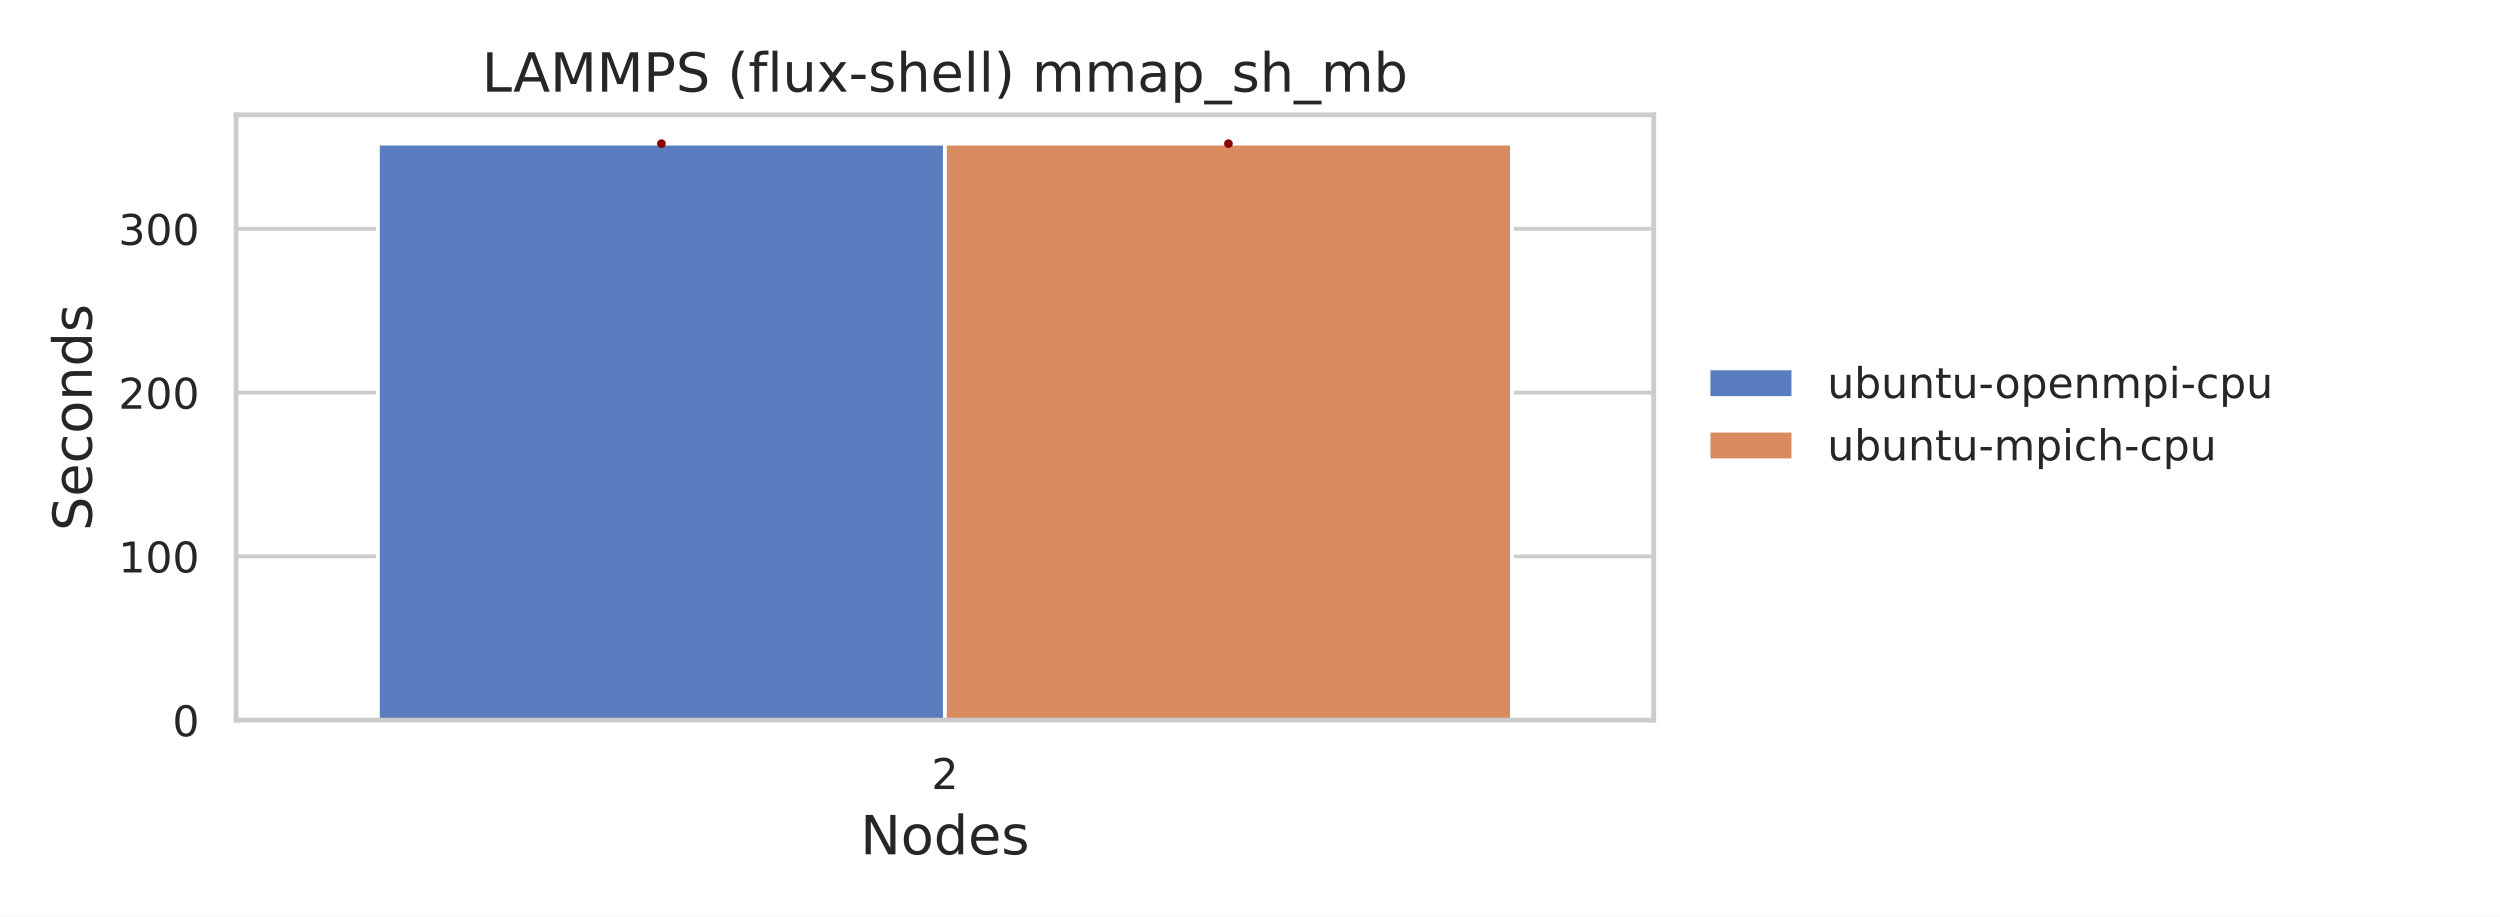
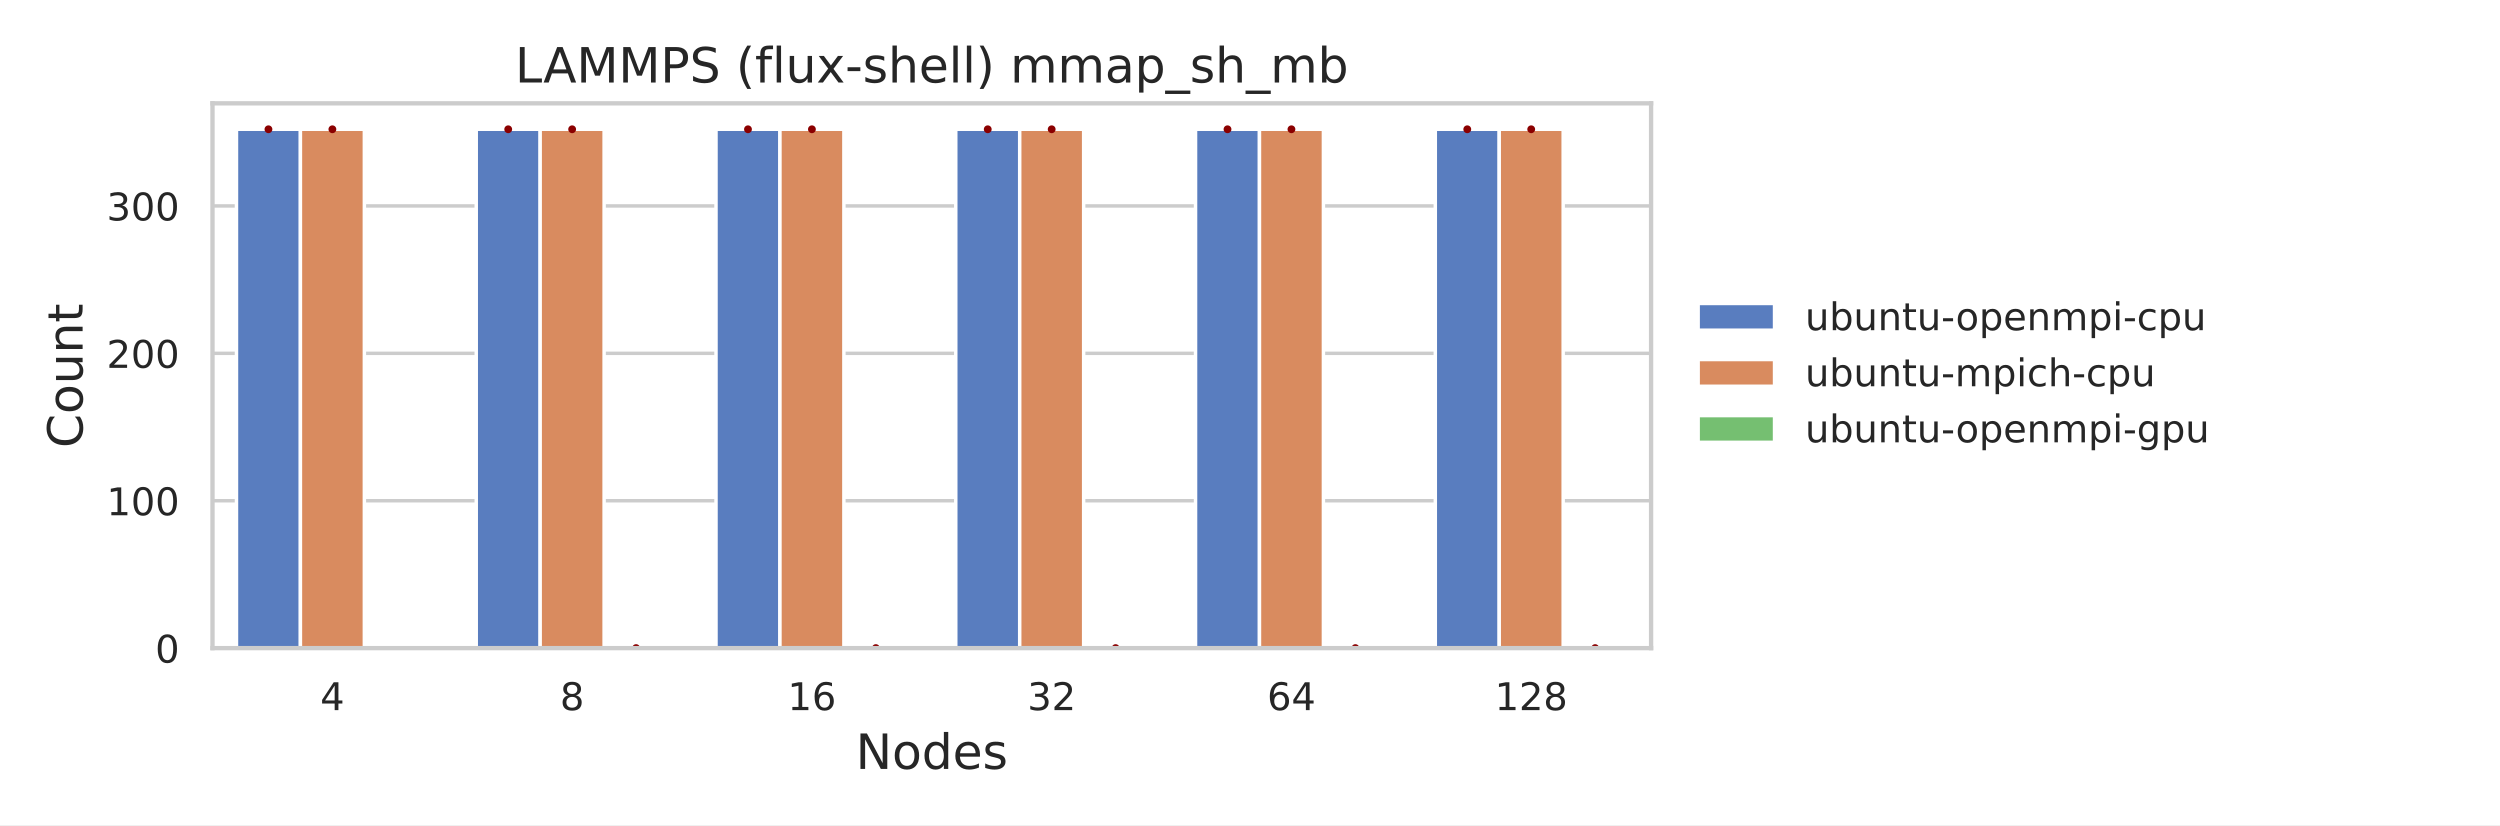
- <svg xmlns="http://www.w3.org/2000/svg" xmlns:xlink="http://www.w3.org/1999/xlink" width="648pt" height="237.6pt" viewBox="0 0 648 237.6" version="1.1">
+ <svg xmlns="http://www.w3.org/2000/svg" xmlns:xlink="http://www.w3.org/1999/xlink" width="720pt" height="237.6pt" viewBox="0 0 720 237.6" version="1.1">
  <defs>
    <style type="text/css">*{stroke-linejoin: round; stroke-linecap: butt}</style>
  </defs>
  <g id="figure_1">
    <g id="patch_1">
-       <path d="M 0 237.6  L 648 237.6  L 648 0  L 0 0  z " style="fill: #ffffff" />
+       <path d="M 0 237.6  L 720 237.6  L 720 0  L 0 0  z " style="fill: #ffffff" />
    </g>
    <g id="axes_1">
      <g id="patch_2">
-         <path d="M 61.2 186.66  L 428.641 186.66  L 428.641 29.76  L 61.2 29.76  z " style="fill: #ffffff" />
+         <path d="M 61.2 186.66  L 475.514 186.66  L 475.514 29.76  L 61.2 29.76  z " style="fill: #ffffff" />
      </g>
      <g id="matplotlib.axis_1">
        <g id="xtick_1">
          <g id="text_1">
-             <g style="fill: #262626" transform="translate(241.4212 204.5183) scale(0.11 -0.11)">
+             <g style="fill: #262626" transform="translate(92.22679 204.5183) scale(0.11 -0.11)">
              <defs>
+                 <path id="DejaVuSans-34" d="M 2419 4116  L 825 1625  L 2419 1625  L 2419 4116  z M 2253 4666  L 3047 4666  L 3047 1625  L 3713 1625  L 3713 1100  L 3047 1100  L 3047 0  L 2419 0  L 2419 1100  L 313 1100  L 313 1709  L 2253 4666  z " transform="scale(0.015625)" />
+               </defs>
+               <use xlink:href="#DejaVuSans-34" />
+             </g>
+           </g>
+         </g>
+         <g id="xtick_2">
+           <g id="text_2">
+             <g style="fill: #262626" transform="translate(161.2791 204.5183) scale(0.11 -0.11)">
+               <defs>
+                 <path id="DejaVuSans-38" d="M 2034 2216  Q 1584 2216 1326 1975  Q 1069 1734 1069 1313  Q 1069 891 1326 650  Q 1584 409 2034 409  Q 2484 409 2743 651  Q 3003 894 3003 1313  Q 3003 1734 2745 1975  Q 2488 2216 2034 2216  z M 1403 2484  Q 997 2584 770 2862  Q 544 3141 544 3541  Q 544 4100 942 4425  Q 1341 4750 2034 4750  Q 2731 4750 3128 4425  Q 3525 4100 3525 3541  Q 3525 3141 3298 2862  Q 3072 2584 2669 2484  Q 3125 2378 3379 2068  Q 3634 1759 3634 1313  Q 3634 634 3220 271  Q 2806 -91 2034 -91  Q 1263 -91 848 271  Q 434 634 434 1313  Q 434 1759 690 2068  Q 947 2378 1403 2484  z M 1172 3481  Q 1172 3119 1398 2916  Q 1625 2713 2034 2713  Q 2441 2713 2670 2916  Q 2900 3119 2900 3481  Q 2900 3844 2670 4047  Q 2441 4250 2034 4250  Q 1625 4250 1398 4047  Q 1172 3844 1172 3481  z " transform="scale(0.015625)" />
+               </defs>
+               <use xlink:href="#DejaVuSans-38" />
+             </g>
+           </g>
+         </g>
+         <g id="xtick_3">
+           <g id="text_3">
+             <g style="fill: #262626" transform="translate(226.8321 204.5183) scale(0.11 -0.11)">
+               <defs>
+                 <path id="DejaVuSans-31" d="M 794 531  L 1825 531  L 1825 4091  L 703 3866  L 703 4441  L 1819 4666  L 2450 4666  L 2450 531  L 3481 531  L 3481 0  L 794 0  L 794 531  z " transform="scale(0.015625)" />
+                 <path id="DejaVuSans-36" d="M 2113 2584  Q 1688 2584 1439 2293  Q 1191 2003 1191 1497  Q 1191 994 1439 701  Q 1688 409 2113 409  Q 2538 409 2786 701  Q 3034 994 3034 1497  Q 3034 2003 2786 2293  Q 2538 2584 2113 2584  z M 3366 4563  L 3366 3988  Q 3128 4100 2886 4159  Q 2644 4219 2406 4219  Q 1781 4219 1451 3797  Q 1122 3375 1075 2522  Q 1259 2794 1537 2939  Q 1816 3084 2150 3084  Q 2853 3084 3261 2657  Q 3669 2231 3669 1497  Q 3669 778 3244 343  Q 2819 -91 2113 -91  Q 1303 -91 875 529  Q 447 1150 447 2328  Q 447 3434 972 4092  Q 1497 4750 2381 4750  Q 2619 4750 2861 4703  Q 3103 4656 3366 4563  z " transform="scale(0.015625)" />
+               </defs>
+               <use xlink:href="#DejaVuSans-31" />
+               <use xlink:href="#DejaVuSans-36" x="63.623" />
+             </g>
+           </g>
+         </g>
+         <g id="xtick_4">
+           <g id="text_4">
+             <g style="fill: #262626" transform="translate(295.8844 204.5183) scale(0.11 -0.11)">
+               <defs>
+                 <path id="DejaVuSans-33" d="M 2597 2516  Q 3050 2419 3304 2112  Q 3559 1806 3559 1356  Q 3559 666 3084 287  Q 2609 -91 1734 -91  Q 1441 -91 1130 -33  Q 819 25 488 141  L 488 750  Q 750 597 1062 519  Q 1375 441 1716 441  Q 2309 441 2620 675  Q 2931 909 2931 1356  Q 2931 1769 2642 2001  Q 2353 2234 1838 2234  L 1294 2234  L 1294 2753  L 1863 2753  Q 2328 2753 2575 2939  Q 2822 3125 2822 3475  Q 2822 3834 2567 4026  Q 2313 4219 1838 4219  Q 1578 4219 1281 4162  Q 984 4106 628 3988  L 628 4550  Q 988 4650 1302 4700  Q 1616 4750 1894 4750  Q 2613 4750 3031 4423  Q 3450 4097 3450 3541  Q 3450 3153 3228 2886  Q 3006 2619 2597 2516  z " transform="scale(0.015625)" />
                <path id="DejaVuSans-32" d="M 1228 531  L 3431 531  L 3431 0  L 469 0  L 469 531  Q 828 903 1448 1529  Q 2069 2156 2228 2338  Q 2531 2678 2651 2914  Q 2772 3150 2772 3378  Q 2772 3750 2511 3984  Q 2250 4219 1831 4219  Q 1534 4219 1204 4116  Q 875 4013 500 3803  L 500 4441  Q 881 4594 1212 4672  Q 1544 4750 1819 4750  Q 2544 4750 2975 4387  Q 3406 4025 3406 3419  Q 3406 3131 3298 2873  Q 3191 2616 2906 2266  Q 2828 2175 2409 1742  Q 1991 1309 1228 531  z " transform="scale(0.015625)" />
              </defs>
-               <use xlink:href="#DejaVuSans-32" />
-             </g>
-           </g>
-         </g>
-         <g id="text_2">
-           <g style="fill: #262626" transform="translate(223.0029 221.4437) scale(0.14 -0.14)">
+               <use xlink:href="#DejaVuSans-33" />
+               <use xlink:href="#DejaVuSans-32" x="63.623" />
+             </g>
+           </g>
+         </g>
+         <g id="xtick_5">
+           <g id="text_5">
+             <g style="fill: #262626" transform="translate(364.9367 204.5183) scale(0.11 -0.11)">
+               <use xlink:href="#DejaVuSans-36" />
+               <use xlink:href="#DejaVuSans-34" x="63.623" />
+             </g>
+           </g>
+         </g>
+         <g id="xtick_6">
+           <g id="text_6">
+             <g style="fill: #262626" transform="translate(430.4897 204.5183) scale(0.11 -0.11)">
+               <use xlink:href="#DejaVuSans-31" />
+               <use xlink:href="#DejaVuSans-32" x="63.623" />
+               <use xlink:href="#DejaVuSans-38" x="127.246" />
+             </g>
+           </g>
+         </g>
+         <g id="text_7">
+           <g style="fill: #262626" transform="translate(246.4393 221.4437) scale(0.14 -0.14)">
            <defs>
              <path id="DejaVuSans-4e" d="M 628 4666  L 1478 4666  L 3547 763  L 3547 4666  L 4159 4666  L 4159 0  L 3309 0  L 1241 3903  L 1241 0  L 628 0  L 628 4666  z " transform="scale(0.015625)" />
              <path id="DejaVuSans-6f" d="M 1959 3097  Q 1497 3097 1228 2736  Q 959 2375 959 1747  Q 959 1119 1226 758  Q 1494 397 1959 397  Q 2419 397 2687 759  Q 2956 1122 2956 1747  Q 2956 2369 2687 2733  Q 2419 3097 1959 3097  z M 1959 3584  Q 2709 3584 3137 3096  Q 3566 2609 3566 1747  Q 3566 888 3137 398  Q 2709 -91 1959 -91  Q 1206 -91 779 398  Q 353 888 353 1747  Q 353 2609 779 3096  Q 1206 3584 1959 3584  z " transform="scale(0.015625)" />
              <path id="DejaVuSans-64" d="M 2906 2969  L 2906 4863  L 3481 4863  L 3481 0  L 2906 0  L 2906 525  Q 2725 213 2448 61  Q 2172 -91 1784 -91  Q 1150 -91 751 415  Q 353 922 353 1747  Q 353 2572 751 3078  Q 1150 3584 1784 3584  Q 2172 3584 2448 3432  Q 2725 3281 2906 2969  z M 947 1747  Q 947 1113 1208 752  Q 1469 391 1925 391  Q 2381 391 2643 752  Q 2906 1113 2906 1747  Q 2906 2381 2643 2742  Q 2381 3103 1925 3103  Q 1469 3103 1208 2742  Q 947 2381 947 1747  z " transform="scale(0.015625)" />
              <path id="DejaVuSans-65" d="M 3597 1894  L 3597 1613  L 953 1613  Q 991 1019 1311 708  Q 1631 397 2203 397  Q 2534 397 2845 478  Q 3156 559 3463 722  L 3463 178  Q 3153 47 2828 -22  Q 2503 -91 2169 -91  Q 1331 -91 842 396  Q 353 884 353 1716  Q 353 2575 817 3079  Q 1281 3584 2069 3584  Q 2775 3584 3186 3129  Q 3597 2675 3597 1894  z M 3022 2063  Q 3016 2534 2758 2815  Q 2500 3097 2075 3097  Q 1594 3097 1305 2825  Q 1016 2553 972 2059  L 3022 2063  z " transform="scale(0.015625)" />
              <path id="DejaVuSans-73" d="M 2834 3397  L 2834 2853  Q 2591 2978 2328 3040  Q 2066 3103 1784 3103  Q 1356 3103 1142 2972  Q 928 2841 928 2578  Q 928 2378 1081 2264  Q 1234 2150 1697 2047  L 1894 2003  Q 2506 1872 2764 1633  Q 3022 1394 3022 966  Q 3022 478 2636 193  Q 2250 -91 1575 -91  Q 1294 -91 989 -36  Q 684 19 347 128  L 347 722  Q 666 556 975 473  Q 1284 391 1588 391  Q 1994 391 2212 530  Q 2431 669 2431 922  Q 2431 1156 2273 1281  Q 2116 1406 1581 1522  L 1381 1569  Q 847 1681 609 1914  Q 372 2147 372 2553  Q 372 3047 722 3315  Q 1072 3584 1716 3584  Q 2034 3584 2315 3537  Q 2597 3491 2834 3397  z " transform="scale(0.015625)" />
            </defs>
            <use xlink:href="#DejaVuSans-4e" />
            <use xlink:href="#DejaVuSans-6f" x="74.805" />
            <use xlink:href="#DejaVuSans-64" x="135.986" />
            <use xlink:href="#DejaVuSans-65" x="199.463" />
            <use xlink:href="#DejaVuSans-73" x="260.986" />
          </g>
        </g>
      </g>
      <g id="matplotlib.axis_2">
        <g id="ytick_1">
          <g id="line2d_1">
-             <path d="M 61.2 186.66  L 428.641 186.66  " clip-path="url(#p5daac4e03b)" style="fill: none; stroke: #cccccc; stroke-linecap: round" />
-           </g>
-           <g id="text_3">
+             <path d="M 61.2 186.66  L 475.514 186.66  " clip-path="url(#p88eacda212)" style="fill: none; stroke: #cccccc; stroke-linecap: round" />
+           </g>
+           <g id="text_8">
            <g style="fill: #262626" transform="translate(44.70125 190.8391) scale(0.11 -0.11)">
              <defs>
                <path id="DejaVuSans-30" d="M 2034 4250  Q 1547 4250 1301 3770  Q 1056 3291 1056 2328  Q 1056 1369 1301 889  Q 1547 409 2034 409  Q 2525 409 2770 889  Q 3016 1369 3016 2328  Q 3016 3291 2770 3770  Q 2525 4250 2034 4250  z M 2034 4750  Q 2819 4750 3233 4129  Q 3647 3509 3647 2328  Q 3647 1150 3233 529  Q 2819 -91 2034 -91  Q 1250 -91 836 529  Q 422 1150 422 2328  Q 422 3509 836 4129  Q 1250 4750 2034 4750  z " transform="scale(0.015625)" />
              </defs>
              <use xlink:href="#DejaVuSans-30" />
            </g>
          </g>
        </g>
        <g id="ytick_2">
          <g id="line2d_2">
-             <path d="M 61.2 144.209  L 428.641 144.209  " clip-path="url(#p5daac4e03b)" style="fill: none; stroke: #cccccc; stroke-linecap: round" />
-           </g>
-           <g id="text_4">
+             <path d="M 61.2 144.209  L 475.514 144.209  " clip-path="url(#p88eacda212)" style="fill: none; stroke: #cccccc; stroke-linecap: round" />
+           </g>
+           <g id="text_9">
            <g style="fill: #262626" transform="translate(30.70375 148.3879) scale(0.11 -0.11)">
-               <defs>
-                 <path id="DejaVuSans-31" d="M 794 531  L 1825 531  L 1825 4091  L 703 3866  L 703 4441  L 1819 4666  L 2450 4666  L 2450 531  L 3481 531  L 3481 0  L 794 0  L 794 531  z " transform="scale(0.015625)" />
-               </defs>
              <use xlink:href="#DejaVuSans-31" />
              <use xlink:href="#DejaVuSans-30" x="63.623" />
              <use xlink:href="#DejaVuSans-30" x="127.246" />
            </g>
          </g>
        </g>
        <g id="ytick_3">
          <g id="line2d_3">
-             <path d="M 61.2 101.758  L 428.641 101.758  " clip-path="url(#p5daac4e03b)" style="fill: none; stroke: #cccccc; stroke-linecap: round" />
-           </g>
-           <g id="text_5">
+             <path d="M 61.2 101.758  L 475.514 101.758  " clip-path="url(#p88eacda212)" style="fill: none; stroke: #cccccc; stroke-linecap: round" />
+           </g>
+           <g id="text_10">
            <g style="fill: #262626" transform="translate(30.70375 105.9367) scale(0.11 -0.11)">
              <use xlink:href="#DejaVuSans-32" />
              <use xlink:href="#DejaVuSans-30" x="63.623" />
              <use xlink:href="#DejaVuSans-30" x="127.246" />
            </g>
          </g>
        </g>
        <g id="ytick_4">
          <g id="line2d_4">
-             <path d="M 61.2 59.306  L 428.641 59.306  " clip-path="url(#p5daac4e03b)" style="fill: none; stroke: #cccccc; stroke-linecap: round" />
-           </g>
-           <g id="text_6">
+             <path d="M 61.2 59.306  L 475.514 59.306  " clip-path="url(#p88eacda212)" style="fill: none; stroke: #cccccc; stroke-linecap: round" />
+           </g>
+           <g id="text_11">
            <g style="fill: #262626" transform="translate(30.70375 63.48549) scale(0.11 -0.11)">
-               <defs>
-                 <path id="DejaVuSans-33" d="M 2597 2516  Q 3050 2419 3304 2112  Q 3559 1806 3559 1356  Q 3559 666 3084 287  Q 2609 -91 1734 -91  Q 1441 -91 1130 -33  Q 819 25 488 141  L 488 750  Q 750 597 1062 519  Q 1375 441 1716 441  Q 2309 441 2620 675  Q 2931 909 2931 1356  Q 2931 1769 2642 2001  Q 2353 2234 1838 2234  L 1294 2234  L 1294 2753  L 1863 2753  Q 2328 2753 2575 2939  Q 2822 3125 2822 3475  Q 2822 3834 2567 4026  Q 2313 4219 1838 4219  Q 1578 4219 1281 4162  Q 984 4106 628 3988  L 628 4550  Q 988 4650 1302 4700  Q 1616 4750 1894 4750  Q 2613 4750 3031 4423  Q 3450 4097 3450 3541  Q 3450 3153 3228 2886  Q 3006 2619 2597 2516  z " transform="scale(0.015625)" />
-               </defs>
              <use xlink:href="#DejaVuSans-33" />
              <use xlink:href="#DejaVuSans-30" x="63.623" />
              <use xlink:href="#DejaVuSans-30" x="127.246" />
            </g>
          </g>
        </g>
-         <g id="text_7">
-           <g style="fill: #262626" transform="translate(23.79219 137.6198) rotate(-90) scale(0.14 -0.14)">
+         <g id="text_12">
+           <g style="fill: #262626" transform="translate(23.79219 128.9978) rotate(-90) scale(0.14 -0.14)">
            <defs>
-               <path id="DejaVuSans-53" d="M 3425 4513  L 3425 3897  Q 3066 4069 2747 4153  Q 2428 4238 2131 4238  Q 1616 4238 1336 4038  Q 1056 3838 1056 3469  Q 1056 3159 1242 3001  Q 1428 2844 1947 2747  L 2328 2669  Q 3034 2534 3370 2195  Q 3706 1856 3706 1288  Q 3706 609 3251 259  Q 2797 -91 1919 -91  Q 1588 -91 1214 -16  Q 841 59 441 206  L 441 856  Q 825 641 1194 531  Q 1563 422 1919 422  Q 2459 422 2753 634  Q 3047 847 3047 1241  Q 3047 1584 2836 1778  Q 2625 1972 2144 2069  L 1759 2144  Q 1053 2284 737 2584  Q 422 2884 422 3419  Q 422 4038 858 4394  Q 1294 4750 2059 4750  Q 2388 4750 2728 4690  Q 3069 4631 3425 4513  z " transform="scale(0.015625)" />
-               <path id="DejaVuSans-63" d="M 3122 3366  L 3122 2828  Q 2878 2963 2633 3030  Q 2388 3097 2138 3097  Q 1578 3097 1268 2742  Q 959 2388 959 1747  Q 959 1106 1268 751  Q 1578 397 2138 397  Q 2388 397 2633 464  Q 2878 531 3122 666  L 3122 134  Q 2881 22 2623 -34  Q 2366 -91 2075 -91  Q 1284 -91 818 406  Q 353 903 353 1747  Q 353 2603 823 3093  Q 1294 3584 2113 3584  Q 2378 3584 2631 3529  Q 2884 3475 3122 3366  z " transform="scale(0.015625)" />
+               <path id="DejaVuSans-43" d="M 4122 4306  L 4122 3641  Q 3803 3938 3442 4084  Q 3081 4231 2675 4231  Q 1875 4231 1450 3742  Q 1025 3253 1025 2328  Q 1025 1406 1450 917  Q 1875 428 2675 428  Q 3081 428 3442 575  Q 3803 722 4122 1019  L 4122 359  Q 3791 134 3420 21  Q 3050 -91 2638 -91  Q 1578 -91 968 557  Q 359 1206 359 2328  Q 359 3453 968 4101  Q 1578 4750 2638 4750  Q 3056 4750 3426 4639  Q 3797 4528 4122 4306  z " transform="scale(0.015625)" />
+               <path id="DejaVuSans-75" d="M 544 1381  L 544 3500  L 1119 3500  L 1119 1403  Q 1119 906 1312 657  Q 1506 409 1894 409  Q 2359 409 2629 706  Q 2900 1003 2900 1516  L 2900 3500  L 3475 3500  L 3475 0  L 2900 0  L 2900 538  Q 2691 219 2414 64  Q 2138 -91 1772 -91  Q 1169 -91 856 284  Q 544 659 544 1381  z M 1991 3584  L 1991 3584  z " transform="scale(0.015625)" />
              <path id="DejaVuSans-6e" d="M 3513 2113  L 3513 0  L 2938 0  L 2938 2094  Q 2938 2591 2744 2837  Q 2550 3084 2163 3084  Q 1697 3084 1428 2787  Q 1159 2491 1159 1978  L 1159 0  L 581 0  L 581 3500  L 1159 3500  L 1159 2956  Q 1366 3272 1645 3428  Q 1925 3584 2291 3584  Q 2894 3584 3203 3211  Q 3513 2838 3513 2113  z " transform="scale(0.015625)" />
+               <path id="DejaVuSans-74" d="M 1172 4494  L 1172 3500  L 2356 3500  L 2356 3053  L 1172 3053  L 1172 1153  Q 1172 725 1289 603  Q 1406 481 1766 481  L 2356 481  L 2356 0  L 1766 0  Q 1100 0 847 248  Q 594 497 594 1153  L 594 3053  L 172 3053  L 172 3500  L 594 3500  L 594 4494  L 1172 4494  z " transform="scale(0.015625)" />
            </defs>
-             <use xlink:href="#DejaVuSans-53" />
-             <use xlink:href="#DejaVuSans-65" x="63.477" />
-             <use xlink:href="#DejaVuSans-63" x="125" />
-             <use xlink:href="#DejaVuSans-6f" x="179.98" />
-             <use xlink:href="#DejaVuSans-6e" x="241.162" />
-             <use xlink:href="#DejaVuSans-64" x="304.541" />
-             <use xlink:href="#DejaVuSans-73" x="368.018" />
+             <use xlink:href="#DejaVuSans-43" />
+             <use xlink:href="#DejaVuSans-6f" x="69.824" />
+             <use xlink:href="#DejaVuSans-75" x="131.006" />
+             <use xlink:href="#DejaVuSans-6e" x="194.385" />
+             <use xlink:href="#DejaVuSans-74" x="257.764" />
          </g>
        </g>
      </g>
      <g id="patch_3">
-         <path d="M 97.944 186.66  L 244.921 186.66  L 244.921 37.231  L 97.944 37.231  z " clip-path="url(#p5daac4e03b)" style="fill: #597dbf; stroke: #ffffff; stroke-linejoin: miter" />
+         <path d="M 68.105 186.66  L 86.519 186.66  L 86.519 37.231  L 68.105 37.231  z " clip-path="url(#p88eacda212)" style="fill: #597dbf; stroke: #ffffff; stroke-linejoin: miter" />
      </g>
      <g id="patch_4">
-         <path d="M 244.921 186.66  L 391.897 186.66  L 391.897 37.231  L 244.921 37.231  z " clip-path="url(#p5daac4e03b)" style="fill: #d98b5f; stroke: #ffffff; stroke-linejoin: miter" />
+         <path d="M 137.158 186.66  L 155.572 186.66  L 155.572 37.231  L 137.158 37.231  z " clip-path="url(#p88eacda212)" style="fill: #597dbf; stroke: #ffffff; stroke-linejoin: miter" />
      </g>
      <g id="patch_5">
-         <path d="M 244.921 186.66  L 244.921 186.66  L 244.921 186.66  L 244.921 186.66  z " clip-path="url(#p5daac4e03b)" style="fill: #597dbf; stroke: #ffffff; stroke-linejoin: miter" />
+         <path d="M 206.21 186.66  L 224.624 186.66  L 224.624 37.231  L 206.21 37.231  z " clip-path="url(#p88eacda212)" style="fill: #597dbf; stroke: #ffffff; stroke-linejoin: miter" />
      </g>
      <g id="patch_6">
-         <path d="M 244.921 186.66  L 244.921 186.66  L 244.921 186.66  L 244.921 186.66  z " clip-path="url(#p5daac4e03b)" style="fill: #d98b5f; stroke: #ffffff; stroke-linejoin: miter" />
+         <path d="M 275.262 186.66  L 293.676 186.66  L 293.676 37.231  L 275.262 37.231  z " clip-path="url(#p88eacda212)" style="fill: #597dbf; stroke: #ffffff; stroke-linejoin: miter" />
+       </g>
+       <g id="patch_7">
+         <path d="M 344.315 186.66  L 362.728 186.66  L 362.728 37.231  L 344.315 37.231  z " clip-path="url(#p88eacda212)" style="fill: #597dbf; stroke: #ffffff; stroke-linejoin: miter" />
+       </g>
+       <g id="patch_8">
+         <path d="M 413.367 186.66  L 431.781 186.66  L 431.781 37.231  L 413.367 37.231  z " clip-path="url(#p88eacda212)" style="fill: #597dbf; stroke: #ffffff; stroke-linejoin: miter" />
+       </g>
+       <g id="patch_9">
+         <path d="M 86.519 186.66  L 104.933 186.66  L 104.933 37.231  L 86.519 37.231  z " clip-path="url(#p88eacda212)" style="fill: #d98b5f; stroke: #ffffff; stroke-linejoin: miter" />
+       </g>
+       <g id="patch_10">
+         <path d="M 155.572 186.66  L 173.985 186.66  L 173.985 37.231  L 155.572 37.231  z " clip-path="url(#p88eacda212)" style="fill: #d98b5f; stroke: #ffffff; stroke-linejoin: miter" />
+       </g>
+       <g id="patch_11">
+         <path d="M 224.624 186.66  L 243.038 186.66  L 243.038 37.231  L 224.624 37.231  z " clip-path="url(#p88eacda212)" style="fill: #d98b5f; stroke: #ffffff; stroke-linejoin: miter" />
+       </g>
+       <g id="patch_12">
+         <path d="M 293.676 186.66  L 312.09 186.66  L 312.09 37.231  L 293.676 37.231  z " clip-path="url(#p88eacda212)" style="fill: #d98b5f; stroke: #ffffff; stroke-linejoin: miter" />
+       </g>
+       <g id="patch_13">
+         <path d="M 362.728 186.66  L 381.142 186.66  L 381.142 37.231  L 362.728 37.231  z " clip-path="url(#p88eacda212)" style="fill: #d98b5f; stroke: #ffffff; stroke-linejoin: miter" />
+       </g>
+       <g id="patch_14">
+         <path d="M 431.781 186.66  L 450.195 186.66  L 450.195 37.231  L 431.781 37.231  z " clip-path="url(#p88eacda212)" style="fill: #d98b5f; stroke: #ffffff; stroke-linejoin: miter" />
+       </g>
+       <g id="patch_15">
+         <path d="M 104.933 186.66  L 123.347 186.66  L 123.347 186.649  L 104.933 186.649  z " clip-path="url(#p88eacda212)" style="fill: #75bf71; stroke: #ffffff; stroke-linejoin: miter" />
+       </g>
+       <g id="patch_16">
+         <path d="M 173.985 186.66  L 192.399 186.66  L 192.399 186.649  L 173.985 186.649  z " clip-path="url(#p88eacda212)" style="fill: #75bf71; stroke: #ffffff; stroke-linejoin: miter" />
+       </g>
+       <g id="patch_17">
+         <path d="M 243.038 186.66  L 261.452 186.66  L 261.452 186.651  L 243.038 186.651  z " clip-path="url(#p88eacda212)" style="fill: #75bf71; stroke: #ffffff; stroke-linejoin: miter" />
+       </g>
+       <g id="patch_18">
+         <path d="M 312.09 186.66  L 330.504 186.66  L 330.504 186.649  L 312.09 186.649  z " clip-path="url(#p88eacda212)" style="fill: #75bf71; stroke: #ffffff; stroke-linejoin: miter" />
+       </g>
+       <g id="patch_19">
+         <path d="M 381.142 186.66  L 399.556 186.66  L 399.556 186.649  L 381.142 186.649  z " clip-path="url(#p88eacda212)" style="fill: #75bf71; stroke: #ffffff; stroke-linejoin: miter" />
+       </g>
+       <g id="patch_20">
+         <path d="M 450.195 186.66  L 468.609 186.66  L 468.609 186.649  L 450.195 186.649  z " clip-path="url(#p88eacda212)" style="fill: #75bf71; stroke: #ffffff; stroke-linejoin: miter" />
+       </g>
+       <g id="patch_21">
+         <path d="M 95.726 186.66  L 95.726 186.66  L 95.726 186.66  L 95.726 186.66  z " clip-path="url(#p88eacda212)" style="fill: #597dbf; stroke: #ffffff; stroke-linejoin: miter" />
+       </g>
+       <g id="patch_22">
+         <path d="M 95.726 186.66  L 95.726 186.66  L 95.726 186.66  L 95.726 186.66  z " clip-path="url(#p88eacda212)" style="fill: #d98b5f; stroke: #ffffff; stroke-linejoin: miter" />
+       </g>
+       <g id="patch_23">
+         <path d="M 95.726 186.66  L 95.726 186.66  L 95.726 186.66  L 95.726 186.66  z " clip-path="url(#p88eacda212)" style="fill: #75bf71; stroke: #ffffff; stroke-linejoin: miter" />
      </g>
      <g id="line2d_5">
-         <path d="M 171.432 37.231  L 171.432 37.231  " clip-path="url(#p5daac4e03b)" style="fill: none; stroke: #8b0000; stroke-width: 2.25; stroke-linecap: round" />
+         <path d="M 77.312 37.231  L 77.312 37.231  " clip-path="url(#p88eacda212)" style="fill: none; stroke: #8b0000; stroke-width: 2.25; stroke-linecap: round" />
      </g>
      <g id="line2d_6">
-         <path d="M 318.409 37.231  L 318.409 37.231  " clip-path="url(#p5daac4e03b)" style="fill: none; stroke: #8b0000; stroke-width: 2.25; stroke-linecap: round" />
-       </g>
-       <g id="patch_7">
+         <path d="M 146.365 37.231  L 146.365 37.231  " clip-path="url(#p88eacda212)" style="fill: none; stroke: #8b0000; stroke-width: 2.25; stroke-linecap: round" />
+       </g>
+       <g id="line2d_7">
+         <path d="M 215.417 37.231  L 215.417 37.231  " clip-path="url(#p88eacda212)" style="fill: none; stroke: #8b0000; stroke-width: 2.25; stroke-linecap: round" />
+       </g>
+       <g id="line2d_8">
+         <path d="M 284.469 37.231  L 284.469 37.231  " clip-path="url(#p88eacda212)" style="fill: none; stroke: #8b0000; stroke-width: 2.25; stroke-linecap: round" />
+       </g>
+       <g id="line2d_9">
+         <path d="M 353.522 37.231  L 353.522 37.231  " clip-path="url(#p88eacda212)" style="fill: none; stroke: #8b0000; stroke-width: 2.25; stroke-linecap: round" />
+       </g>
+       <g id="line2d_10">
+         <path d="M 422.574 37.231  L 422.574 37.231  " clip-path="url(#p88eacda212)" style="fill: none; stroke: #8b0000; stroke-width: 2.25; stroke-linecap: round" />
+       </g>
+       <g id="line2d_11">
+         <path d="M 95.726 37.231  L 95.726 37.231  " clip-path="url(#p88eacda212)" style="fill: none; stroke: #8b0000; stroke-width: 2.25; stroke-linecap: round" />
+       </g>
+       <g id="line2d_12">
+         <path d="M 164.778 37.231  L 164.778 37.231  " clip-path="url(#p88eacda212)" style="fill: none; stroke: #8b0000; stroke-width: 2.25; stroke-linecap: round" />
+       </g>
+       <g id="line2d_13">
+         <path d="M 233.831 37.231  L 233.831 37.231  " clip-path="url(#p88eacda212)" style="fill: none; stroke: #8b0000; stroke-width: 2.25; stroke-linecap: round" />
+       </g>
+       <g id="line2d_14">
+         <path d="M 302.883 37.231  L 302.883 37.231  " clip-path="url(#p88eacda212)" style="fill: none; stroke: #8b0000; stroke-width: 2.25; stroke-linecap: round" />
+       </g>
+       <g id="line2d_15">
+         <path d="M 371.935 37.231  L 371.935 37.231  " clip-path="url(#p88eacda212)" style="fill: none; stroke: #8b0000; stroke-width: 2.25; stroke-linecap: round" />
+       </g>
+       <g id="line2d_16">
+         <path d="M 440.988 37.231  L 440.988 37.231  " clip-path="url(#p88eacda212)" style="fill: none; stroke: #8b0000; stroke-width: 2.25; stroke-linecap: round" />
+       </g>
+       <g id="line2d_17">
+         <path clip-path="url(#p88eacda212)" style="fill: none; stroke: #8b0000; stroke-width: 2.25; stroke-linecap: round" />
+       </g>
+       <g id="line2d_18">
+         <path d="M 183.192 186.649  L 183.192 186.649  " clip-path="url(#p88eacda212)" style="fill: none; stroke: #8b0000; stroke-width: 2.25; stroke-linecap: round" />
+       </g>
+       <g id="line2d_19">
+         <path d="M 252.245 186.654  L 252.245 186.649  " clip-path="url(#p88eacda212)" style="fill: none; stroke: #8b0000; stroke-width: 2.25; stroke-linecap: round" />
+       </g>
+       <g id="line2d_20">
+         <path d="M 321.297 186.649  L 321.297 186.649  " clip-path="url(#p88eacda212)" style="fill: none; stroke: #8b0000; stroke-width: 2.25; stroke-linecap: round" />
+       </g>
+       <g id="line2d_21">
+         <path d="M 390.349 186.649  L 390.349 186.649  " clip-path="url(#p88eacda212)" style="fill: none; stroke: #8b0000; stroke-width: 2.25; stroke-linecap: round" />
+       </g>
+       <g id="line2d_22">
+         <path d="M 459.402 186.65  L 459.402 186.649  " clip-path="url(#p88eacda212)" style="fill: none; stroke: #8b0000; stroke-width: 2.25; stroke-linecap: round" />
+       </g>
+       <g id="patch_24">
        <path d="M 61.2 186.66  L 61.2 29.76  " style="fill: none; stroke: #cccccc; stroke-width: 1.25; stroke-linejoin: miter; stroke-linecap: square" />
      </g>
-       <g id="patch_8">
-         <path d="M 428.641 186.66  L 428.641 29.76  " style="fill: none; stroke: #cccccc; stroke-width: 1.25; stroke-linejoin: miter; stroke-linecap: square" />
-       </g>
-       <g id="patch_9">
-         <path d="M 61.2 186.66  L 428.641 186.66  " style="fill: none; stroke: #cccccc; stroke-width: 1.25; stroke-linejoin: miter; stroke-linecap: square" />
-       </g>
-       <g id="patch_10">
-         <path d="M 61.2 29.76  L 428.641 29.76  " style="fill: none; stroke: #cccccc; stroke-width: 1.25; stroke-linejoin: miter; stroke-linecap: square" />
-       </g>
-       <g id="text_8">
-         <g style="fill: #262626" transform="translate(124.91 23.76) scale(0.14 -0.14)">
+       <g id="patch_25">
+         <path d="M 475.514 186.66  L 475.514 29.76  " style="fill: none; stroke: #cccccc; stroke-width: 1.25; stroke-linejoin: miter; stroke-linecap: square" />
+       </g>
+       <g id="patch_26">
+         <path d="M 61.2 186.66  L 475.514 186.66  " style="fill: none; stroke: #cccccc; stroke-width: 1.25; stroke-linejoin: miter; stroke-linecap: square" />
+       </g>
+       <g id="patch_27">
+         <path d="M 61.2 29.76  L 475.514 29.76  " style="fill: none; stroke: #cccccc; stroke-width: 1.25; stroke-linejoin: miter; stroke-linecap: square" />
+       </g>
+       <g id="text_13">
+         <g style="fill: #262626" transform="translate(148.3463 23.76) scale(0.14 -0.14)">
          <defs>
            <path id="DejaVuSans-4c" d="M 628 4666  L 1259 4666  L 1259 531  L 3531 531  L 3531 0  L 628 0  L 628 4666  z " transform="scale(0.015625)" />
            <path id="DejaVuSans-41" d="M 2188 4044  L 1331 1722  L 3047 1722  L 2188 4044  z M 1831 4666  L 2547 4666  L 4325 0  L 3669 0  L 3244 1197  L 1141 1197  L 716 0  L 50 0  L 1831 4666  z " transform="scale(0.015625)" />
            <path id="DejaVuSans-4d" d="M 628 4666  L 1569 4666  L 2759 1491  L 3956 4666  L 4897 4666  L 4897 0  L 4281 0  L 4281 4097  L 3078 897  L 2444 897  L 1241 4097  L 1241 0  L 628 0  L 628 4666  z " transform="scale(0.015625)" />
            <path id="DejaVuSans-50" d="M 1259 4147  L 1259 2394  L 2053 2394  Q 2494 2394 2734 2622  Q 2975 2850 2975 3272  Q 2975 3691 2734 3919  Q 2494 4147 2053 4147  L 1259 4147  z M 628 4666  L 2053 4666  Q 2838 4666 3239 4311  Q 3641 3956 3641 3272  Q 3641 2581 3239 2228  Q 2838 1875 2053 1875  L 1259 1875  L 1259 0  L 628 0  L 628 4666  z " transform="scale(0.015625)" />
+             <path id="DejaVuSans-53" d="M 3425 4513  L 3425 3897  Q 3066 4069 2747 4153  Q 2428 4238 2131 4238  Q 1616 4238 1336 4038  Q 1056 3838 1056 3469  Q 1056 3159 1242 3001  Q 1428 2844 1947 2747  L 2328 2669  Q 3034 2534 3370 2195  Q 3706 1856 3706 1288  Q 3706 609 3251 259  Q 2797 -91 1919 -91  Q 1588 -91 1214 -16  Q 841 59 441 206  L 441 856  Q 825 641 1194 531  Q 1563 422 1919 422  Q 2459 422 2753 634  Q 3047 847 3047 1241  Q 3047 1584 2836 1778  Q 2625 1972 2144 2069  L 1759 2144  Q 1053 2284 737 2584  Q 422 2884 422 3419  Q 422 4038 858 4394  Q 1294 4750 2059 4750  Q 2388 4750 2728 4690  Q 3069 4631 3425 4513  z " transform="scale(0.015625)" />
            <path id="DejaVuSans-20" transform="scale(0.015625)" />
            <path id="DejaVuSans-28" d="M 1984 4856  Q 1566 4138 1362 3434  Q 1159 2731 1159 2009  Q 1159 1288 1364 580  Q 1569 -128 1984 -844  L 1484 -844  Q 1016 -109 783 600  Q 550 1309 550 2009  Q 550 2706 781 3412  Q 1013 4119 1484 4856  L 1984 4856  z " transform="scale(0.015625)" />
            <path id="DejaVuSans-66" d="M 2375 4863  L 2375 4384  L 1825 4384  Q 1516 4384 1395 4259  Q 1275 4134 1275 3809  L 1275 3500  L 2222 3500  L 2222 3053  L 1275 3053  L 1275 0  L 697 0  L 697 3053  L 147 3053  L 147 3500  L 697 3500  L 697 3744  Q 697 4328 969 4595  Q 1241 4863 1831 4863  L 2375 4863  z " transform="scale(0.015625)" />
            <path id="DejaVuSans-6c" d="M 603 4863  L 1178 4863  L 1178 0  L 603 0  L 603 4863  z " transform="scale(0.015625)" />
-             <path id="DejaVuSans-75" d="M 544 1381  L 544 3500  L 1119 3500  L 1119 1403  Q 1119 906 1312 657  Q 1506 409 1894 409  Q 2359 409 2629 706  Q 2900 1003 2900 1516  L 2900 3500  L 3475 3500  L 3475 0  L 2900 0  L 2900 538  Q 2691 219 2414 64  Q 2138 -91 1772 -91  Q 1169 -91 856 284  Q 544 659 544 1381  z M 1991 3584  L 1991 3584  z " transform="scale(0.015625)" />
            <path id="DejaVuSans-78" d="M 3513 3500  L 2247 1797  L 3578 0  L 2900 0  L 1881 1375  L 863 0  L 184 0  L 1544 1831  L 300 3500  L 978 3500  L 1906 2253  L 2834 3500  L 3513 3500  z " transform="scale(0.015625)" />
            <path id="DejaVuSans-2d" d="M 313 2009  L 1997 2009  L 1997 1497  L 313 1497  L 313 2009  z " transform="scale(0.015625)" />
            <path id="DejaVuSans-68" d="M 3513 2113  L 3513 0  L 2938 0  L 2938 2094  Q 2938 2591 2744 2837  Q 2550 3084 2163 3084  Q 1697 3084 1428 2787  Q 1159 2491 1159 1978  L 1159 0  L 581 0  L 581 4863  L 1159 4863  L 1159 2956  Q 1366 3272 1645 3428  Q 1925 3584 2291 3584  Q 2894 3584 3203 3211  Q 3513 2838 3513 2113  z " transform="scale(0.015625)" />
            <path id="DejaVuSans-29" d="M 513 4856  L 1013 4856  Q 1481 4119 1714 3412  Q 1947 2706 1947 2009  Q 1947 1309 1714 600  Q 1481 -109 1013 -844  L 513 -844  Q 928 -128 1133 580  Q 1338 1288 1338 2009  Q 1338 2731 1133 3434  Q 928 4138 513 4856  z " transform="scale(0.015625)" />
            <path id="DejaVuSans-6d" d="M 3328 2828  Q 3544 3216 3844 3400  Q 4144 3584 4550 3584  Q 5097 3584 5394 3201  Q 5691 2819 5691 2113  L 5691 0  L 5113 0  L 5113 2094  Q 5113 2597 4934 2840  Q 4756 3084 4391 3084  Q 3944 3084 3684 2787  Q 3425 2491 3425 1978  L 3425 0  L 2847 0  L 2847 2094  Q 2847 2600 2669 2842  Q 2491 3084 2119 3084  Q 1678 3084 1418 2786  Q 1159 2488 1159 1978  L 1159 0  L 581 0  L 581 3500  L 1159 3500  L 1159 2956  Q 1356 3278 1631 3431  Q 1906 3584 2284 3584  Q 2666 3584 2933 3390  Q 3200 3197 3328 2828  z " transform="scale(0.015625)" />
            <path id="DejaVuSans-61" d="M 2194 1759  Q 1497 1759 1228 1600  Q 959 1441 959 1056  Q 959 750 1161 570  Q 1363 391 1709 391  Q 2188 391 2477 730  Q 2766 1069 2766 1631  L 2766 1759  L 2194 1759  z M 3341 1997  L 3341 0  L 2766 0  L 2766 531  Q 2569 213 2275 61  Q 1981 -91 1556 -91  Q 1019 -91 701 211  Q 384 513 384 1019  Q 384 1609 779 1909  Q 1175 2209 1959 2209  L 2766 2209  L 2766 2266  Q 2766 2663 2505 2880  Q 2244 3097 1772 3097  Q 1472 3097 1187 3025  Q 903 2953 641 2809  L 641 3341  Q 956 3463 1253 3523  Q 1550 3584 1831 3584  Q 2591 3584 2966 3190  Q 3341 2797 3341 1997  z " transform="scale(0.015625)" />
            <path id="DejaVuSans-70" d="M 1159 525  L 1159 -1331  L 581 -1331  L 581 3500  L 1159 3500  L 1159 2969  Q 1341 3281 1617 3432  Q 1894 3584 2278 3584  Q 2916 3584 3314 3078  Q 3713 2572 3713 1747  Q 3713 922 3314 415  Q 2916 -91 2278 -91  Q 1894 -91 1617 61  Q 1341 213 1159 525  z M 3116 1747  Q 3116 2381 2855 2742  Q 2594 3103 2138 3103  Q 1681 3103 1420 2742  Q 1159 2381 1159 1747  Q 1159 1113 1420 752  Q 1681 391 2138 391  Q 2594 391 2855 752  Q 3116 1113 3116 1747  z " transform="scale(0.015625)" />
            <path id="DejaVuSans-5f" d="M 3263 -1063  L 3263 -1509  L -63 -1509  L -63 -1063  L 3263 -1063  z " transform="scale(0.015625)" />
            <path id="DejaVuSans-62" d="M 3116 1747  Q 3116 2381 2855 2742  Q 2594 3103 2138 3103  Q 1681 3103 1420 2742  Q 1159 2381 1159 1747  Q 1159 1113 1420 752  Q 1681 391 2138 391  Q 2594 391 2855 752  Q 3116 1113 3116 1747  z M 1159 2969  Q 1341 3281 1617 3432  Q 1894 3584 2278 3584  Q 2916 3584 3314 3078  Q 3713 2572 3713 1747  Q 3713 922 3314 415  Q 2916 -91 2278 -91  Q 1894 -91 1617 61  Q 1341 213 1159 525  L 1159 0  L 581 0  L 581 4863  L 1159 4863  L 1159 2969  z " transform="scale(0.015625)" />
          </defs>
          <use xlink:href="#DejaVuSans-4c" />
          <use xlink:href="#DejaVuSans-41" x="57.963" />
          <use xlink:href="#DejaVuSans-4d" x="126.371" />
          <use xlink:href="#DejaVuSans-4d" x="212.65" />
          <use xlink:href="#DejaVuSans-50" x="298.93" />
          <use xlink:href="#DejaVuSans-53" x="359.232" />
          <use xlink:href="#DejaVuSans-20" x="422.709" />
          <use xlink:href="#DejaVuSans-28" x="454.496" />
          <use xlink:href="#DejaVuSans-66" x="493.51" />
          <use xlink:href="#DejaVuSans-6c" x="528.715" />
          <use xlink:href="#DejaVuSans-75" x="556.498" />
          <use xlink:href="#DejaVuSans-78" x="619.877" />
          <use xlink:href="#DejaVuSans-2d" x="679.057" />
          <use xlink:href="#DejaVuSans-73" x="715.141" />
          <use xlink:href="#DejaVuSans-68" x="767.24" />
          <use xlink:href="#DejaVuSans-65" x="830.619" />
          <use xlink:href="#DejaVuSans-6c" x="892.143" />
          <use xlink:href="#DejaVuSans-6c" x="919.926" />
          <use xlink:href="#DejaVuSans-29" x="947.709" />
          <use xlink:href="#DejaVuSans-20" x="986.723" />
          <use xlink:href="#DejaVuSans-6d" x="1018.51" />
          <use xlink:href="#DejaVuSans-6d" x="1115.922" />
          <use xlink:href="#DejaVuSans-61" x="1213.334" />
          <use xlink:href="#DejaVuSans-70" x="1274.613" />
          <use xlink:href="#DejaVuSans-5f" x="1338.09" />
          <use xlink:href="#DejaVuSans-73" x="1388.09" />
          <use xlink:href="#DejaVuSans-68" x="1440.189" />
          <use xlink:href="#DejaVuSans-5f" x="1503.568" />
          <use xlink:href="#DejaVuSans-6d" x="1553.568" />
          <use xlink:href="#DejaVuSans-62" x="1650.98" />
        </g>
      </g>
    </g>
    <g id="axes_2">
      <g id="legend_1">
-         <g id="patch_11">
-           <path d="M 442.847 103.172  L 464.847 103.172  L 464.847 95.472  L 442.847 95.472  z " style="fill: #597dbf; stroke: #ffffff; stroke-linejoin: miter" />
-         </g>
-         <g id="text_9">
-           <g style="fill: #262626" transform="translate(473.6473 103.1723) scale(0.11 -0.11)">
+         <g id="patch_28">
+           <path d="M 489.067 95.099  L 511.067 95.099  L 511.067 87.399  L 489.067 87.399  z " style="fill: #597dbf; stroke: #ffffff; stroke-linejoin: miter" />
+         </g>
+         <g id="text_14">
+           <g style="fill: #262626" transform="translate(519.8673 95.09937) scale(0.11 -0.11)">
            <defs>
-               <path id="DejaVuSans-74" d="M 1172 4494  L 1172 3500  L 2356 3500  L 2356 3053  L 1172 3053  L 1172 1153  Q 1172 725 1289 603  Q 1406 481 1766 481  L 2356 481  L 2356 0  L 1766 0  Q 1100 0 847 248  Q 594 497 594 1153  L 594 3053  L 172 3053  L 172 3500  L 594 3500  L 594 4494  L 1172 4494  z " transform="scale(0.015625)" />
              <path id="DejaVuSans-69" d="M 603 3500  L 1178 3500  L 1178 0  L 603 0  L 603 3500  z M 603 4863  L 1178 4863  L 1178 4134  L 603 4134  L 603 4863  z " transform="scale(0.015625)" />
+               <path id="DejaVuSans-63" d="M 3122 3366  L 3122 2828  Q 2878 2963 2633 3030  Q 2388 3097 2138 3097  Q 1578 3097 1268 2742  Q 959 2388 959 1747  Q 959 1106 1268 751  Q 1578 397 2138 397  Q 2388 397 2633 464  Q 2878 531 3122 666  L 3122 134  Q 2881 22 2623 -34  Q 2366 -91 2075 -91  Q 1284 -91 818 406  Q 353 903 353 1747  Q 353 2603 823 3093  Q 1294 3584 2113 3584  Q 2378 3584 2631 3529  Q 2884 3475 3122 3366  z " transform="scale(0.015625)" />
            </defs>
            <use xlink:href="#DejaVuSans-75" />
            <use xlink:href="#DejaVuSans-62" x="63.379" />
            <use xlink:href="#DejaVuSans-75" x="126.855" />
            <use xlink:href="#DejaVuSans-6e" x="190.234" />
            <use xlink:href="#DejaVuSans-74" x="253.613" />
            <use xlink:href="#DejaVuSans-75" x="292.822" />
            <use xlink:href="#DejaVuSans-2d" x="356.201" />
            <use xlink:href="#DejaVuSans-6f" x="394.16" />
            <use xlink:href="#DejaVuSans-70" x="455.342" />
            <use xlink:href="#DejaVuSans-65" x="518.818" />
            <use xlink:href="#DejaVuSans-6e" x="580.342" />
            <use xlink:href="#DejaVuSans-6d" x="643.721" />
            <use xlink:href="#DejaVuSans-70" x="741.133" />
            <use xlink:href="#DejaVuSans-69" x="804.609" />
            <use xlink:href="#DejaVuSans-2d" x="832.393" />
            <use xlink:href="#DejaVuSans-63" x="868.477" />
            <use xlink:href="#DejaVuSans-70" x="923.457" />
            <use xlink:href="#DejaVuSans-75" x="986.934" />
          </g>
        </g>
-         <g id="patch_12">
-           <path d="M 442.847 119.318  L 464.847 119.318  L 464.847 111.618  L 442.847 111.618  z " style="fill: #d98b5f; stroke: #ffffff; stroke-linejoin: miter" />
-         </g>
-         <g id="text_10">
-           <g style="fill: #262626" transform="translate(473.6473 119.3183) scale(0.11 -0.11)">
+         <g id="patch_29">
+           <path d="M 489.067 111.245  L 511.067 111.245  L 511.067 103.545  L 489.067 103.545  z " style="fill: #d98b5f; stroke: #ffffff; stroke-linejoin: miter" />
+         </g>
+         <g id="text_15">
+           <g style="fill: #262626" transform="translate(519.8673 111.2453) scale(0.11 -0.11)">
            <use xlink:href="#DejaVuSans-75" />
            <use xlink:href="#DejaVuSans-62" x="63.379" />
            <use xlink:href="#DejaVuSans-75" x="126.855" />
            <use xlink:href="#DejaVuSans-6e" x="190.234" />
            <use xlink:href="#DejaVuSans-74" x="253.613" />
            <use xlink:href="#DejaVuSans-75" x="292.822" />
            <use xlink:href="#DejaVuSans-2d" x="356.201" />
            <use xlink:href="#DejaVuSans-6d" x="392.285" />
            <use xlink:href="#DejaVuSans-70" x="489.697" />
            <use xlink:href="#DejaVuSans-69" x="553.174" />
            <use xlink:href="#DejaVuSans-63" x="580.957" />
            <use xlink:href="#DejaVuSans-68" x="635.938" />
            <use xlink:href="#DejaVuSans-2d" x="699.316" />
            <use xlink:href="#DejaVuSans-63" x="735.4" />
            <use xlink:href="#DejaVuSans-70" x="790.381" />
            <use xlink:href="#DejaVuSans-75" x="853.857" />
          </g>
        </g>
+         <g id="patch_30">
+           <path d="M 489.067 127.391  L 511.067 127.391  L 511.067 119.691  L 489.067 119.691  z " style="fill: #75bf71; stroke: #ffffff; stroke-linejoin: miter" />
+         </g>
+         <g id="text_16">
+           <g style="fill: #262626" transform="translate(519.8673 127.3912) scale(0.11 -0.11)">
+             <defs>
+               <path id="DejaVuSans-67" d="M 2906 1791  Q 2906 2416 2648 2759  Q 2391 3103 1925 3103  Q 1463 3103 1205 2759  Q 947 2416 947 1791  Q 947 1169 1205 825  Q 1463 481 1925 481  Q 2391 481 2648 825  Q 2906 1169 2906 1791  z M 3481 434  Q 3481 -459 3084 -895  Q 2688 -1331 1869 -1331  Q 1566 -1331 1297 -1286  Q 1028 -1241 775 -1147  L 775 -588  Q 1028 -725 1275 -790  Q 1522 -856 1778 -856  Q 2344 -856 2625 -561  Q 2906 -266 2906 331  L 2906 616  Q 2728 306 2450 153  Q 2172 0 1784 0  Q 1141 0 747 490  Q 353 981 353 1791  Q 353 2603 747 3093  Q 1141 3584 1784 3584  Q 2172 3584 2450 3431  Q 2728 3278 2906 2969  L 2906 3500  L 3481 3500  L 3481 434  z " transform="scale(0.015625)" />
+             </defs>
+             <use xlink:href="#DejaVuSans-75" />
+             <use xlink:href="#DejaVuSans-62" x="63.379" />
+             <use xlink:href="#DejaVuSans-75" x="126.855" />
+             <use xlink:href="#DejaVuSans-6e" x="190.234" />
+             <use xlink:href="#DejaVuSans-74" x="253.613" />
+             <use xlink:href="#DejaVuSans-75" x="292.822" />
+             <use xlink:href="#DejaVuSans-2d" x="356.201" />
+             <use xlink:href="#DejaVuSans-6f" x="394.16" />
+             <use xlink:href="#DejaVuSans-70" x="455.342" />
+             <use xlink:href="#DejaVuSans-65" x="518.818" />
+             <use xlink:href="#DejaVuSans-6e" x="580.342" />
+             <use xlink:href="#DejaVuSans-6d" x="643.721" />
+             <use xlink:href="#DejaVuSans-70" x="741.133" />
+             <use xlink:href="#DejaVuSans-69" x="804.609" />
+             <use xlink:href="#DejaVuSans-2d" x="832.393" />
+             <use xlink:href="#DejaVuSans-67" x="868.477" />
+             <use xlink:href="#DejaVuSans-70" x="931.953" />
+             <use xlink:href="#DejaVuSans-75" x="995.43" />
+           </g>
+         </g>
      </g>
    </g>
  </g>
  <defs>
-     <clipPath id="p5daac4e03b">
-       <rect x="61.2" y="29.76" width="367.441" height="156.9" />
+     <clipPath id="p88eacda212">
+       <rect x="61.2" y="29.76" width="414.314" height="156.9" />
    </clipPath>
  </defs>
</svg>
